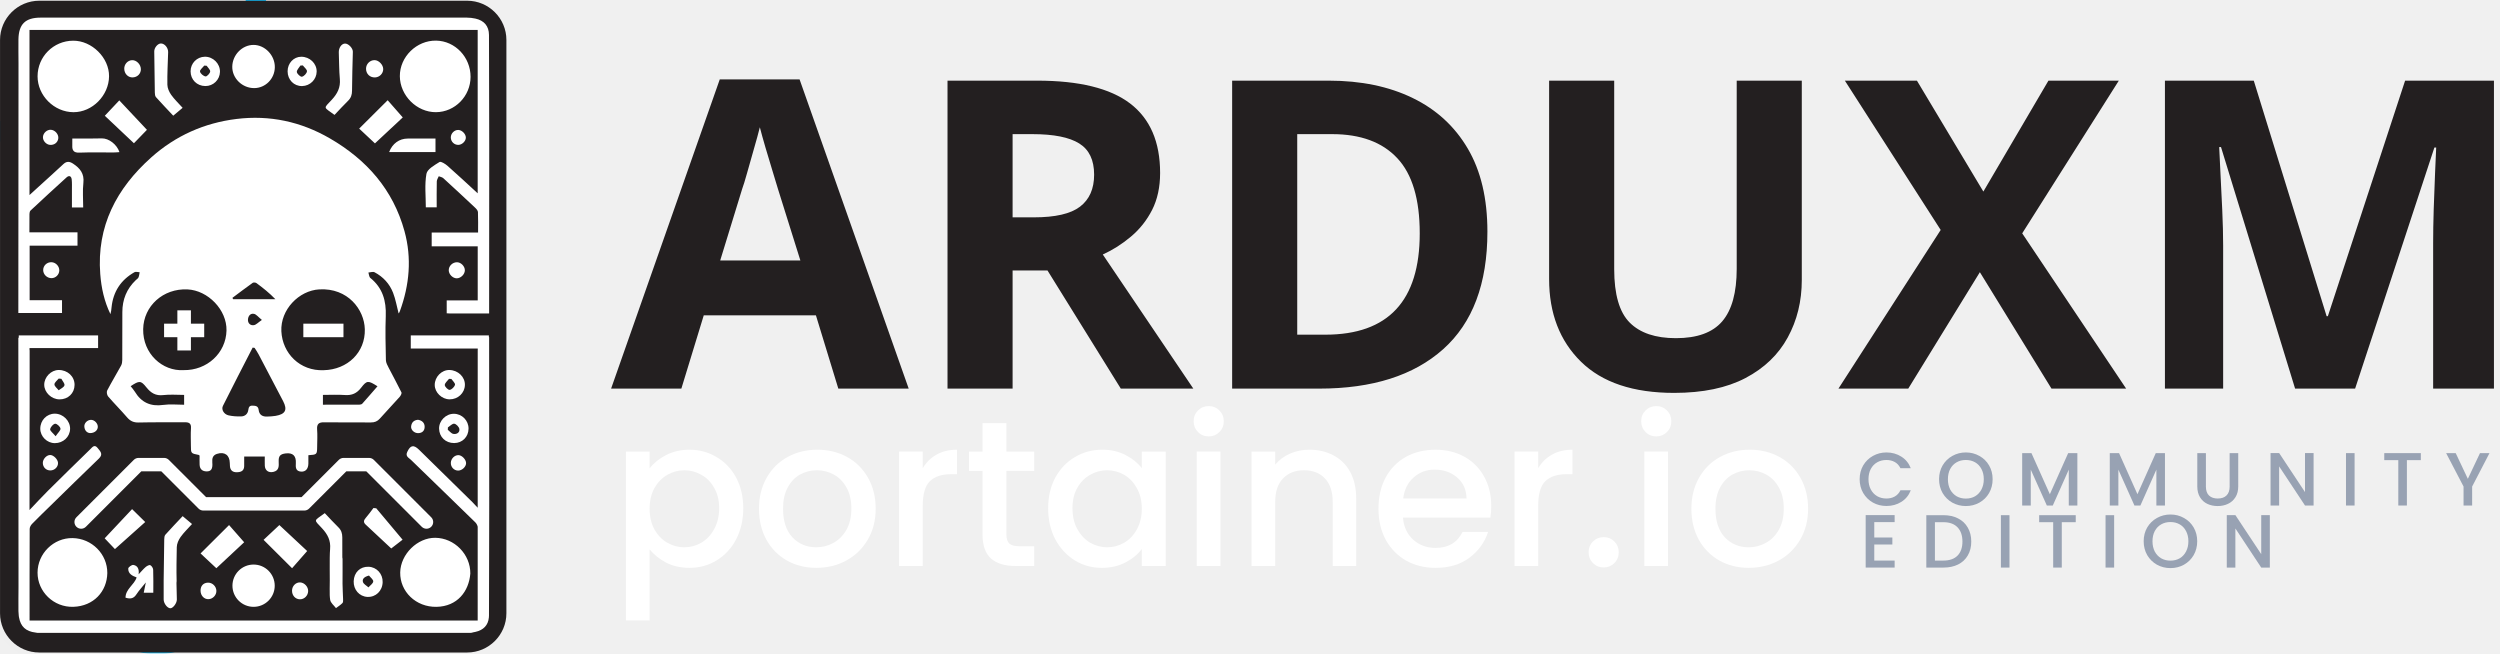
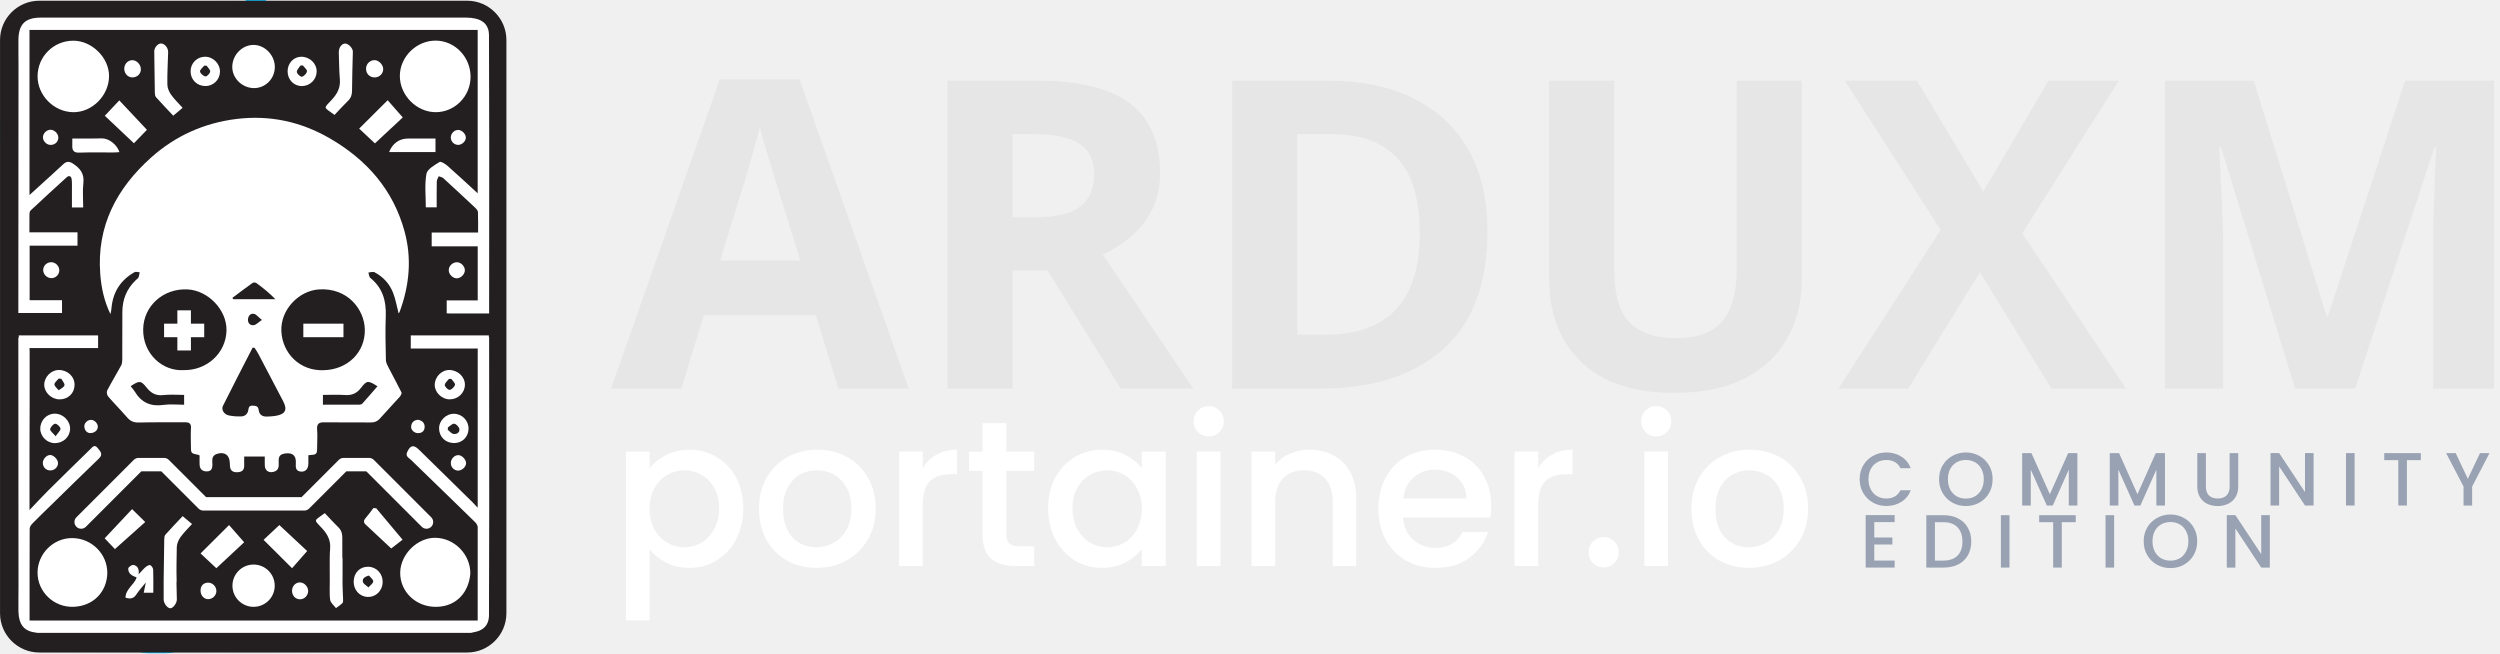
<svg xmlns="http://www.w3.org/2000/svg" width="176.026" height="46" viewBox="0 0 176.026 46" fill="none" version="1.1" id="svg538">
  <g clip-path="url(#clip0_10456_446427)" id="g506">
    <g filter="url(#filter0_dd_10456_446427)" id="g448">
      <path fill-rule="evenodd" clip-rule="evenodd" d="m 10.893,9.951 h -0.698 v 3.658 h 0.698 z" fill="#13bef9" id="path418" />
      <path fill-rule="evenodd" clip-rule="evenodd" d="m 13.895,9.951 h -0.698 v 3.658 h 0.698 z" fill="#13bef9" id="path420" />
      <path fill-rule="evenodd" clip-rule="evenodd" d="M 17.998,2.97 17.282,1.715 5.344,8.696 6.059,9.95 Z" fill="#13bef9" id="path422" />
      <path fill-rule="evenodd" clip-rule="evenodd" d="M 17.928,2.97 18.643,1.715 30.582,8.696 29.866,9.95 Z" fill="#13bef9" id="path424" />
      <path fill-rule="evenodd" clip-rule="evenodd" d="M 32.694,9.969 V 8.52 H -0.016 v 1.449 z" fill="#13bef9" id="path426" />
      <path fill-rule="evenodd" clip-rule="evenodd" d="M 19.742,30.433 V 8.961 h 1.431 V 31.476 c -0.384,-0.442 -0.873,-0.76 -1.431,-1.043 z" fill="#13bef9" id="path428" />
      <path fill-rule="evenodd" clip-rule="evenodd" d="M 17.299,30.063 V -0.229 h 1.431 V 30.239 c -0.402,-0.194 -1.379,-0.177 -1.431,-0.177 z" fill="#13bef9" id="path430" />
      <path fill-rule="evenodd" clip-rule="evenodd" d="M 3.737,33.085 C 1.992,31.777 0.84,29.692 0.84,27.324 c 0,-1.255 0.332,-2.492 0.943,-3.57 H 14 c 0.628,1.078 0.943,2.315 0.943,3.57 0,1.096 -0.14,2.121 -0.576,3.04 -0.925,-0.901 -2.287,-1.29 -3.665,-1.29 -2.444,0 -4.538,1.538 -5.079,3.835 -0.192,-0.018 -0.314,-0.035 -0.506,-0.035 -0.471,0.018 -0.925,0.088 -1.379,0.212 z" fill="#13bef9" id="path432" />
      <path fill-rule="evenodd" clip-rule="evenodd" d="M 9.741,15.234 H 6.041 v 3.764 h 3.7 z" fill="#13bef9" id="path434" />
      <path fill-rule="evenodd" clip-rule="evenodd" d="M 5.569,15.234 H 1.869 v 3.764 H 5.569 Z" fill="#13bef9" id="path436" />
      <path fill-rule="evenodd" clip-rule="evenodd" d="M 5.569,19.424 H 1.869 v 3.764 H 5.569 Z" fill="#13bef9" id="path438" />
      <path fill-rule="evenodd" clip-rule="evenodd" d="M 9.741,19.424 H 6.041 v 3.764 h 3.7 z" fill="#13bef9" id="path440" />
      <path fill-rule="evenodd" clip-rule="evenodd" d="m 13.896,19.424 h -3.7 v 3.764 h 3.7 z" fill="#13bef9" id="path442" />
      <path fill-rule="evenodd" clip-rule="evenodd" d="m 13.896,13.221 h -3.7 v 3.764 h 3.7 z" fill="#13bef9" id="path444" />
      <path fill-rule="evenodd" clip-rule="evenodd" d="m 6.233,33.651 c 0.506,-2.174 2.444,-3.8 4.747,-3.8 1.484,0 2.81,0.671 3.718,1.732 0.785,-0.548 1.728,-0.866 2.758,-0.866 2.688,0 4.87,2.209 4.87,4.931 0,0.566 -0.087,1.096 -0.262,1.608 0.593,0.813 0.96,1.838 0.96,2.934 0,2.722 -2.182,4.931 -4.87,4.931 -1.187,0 -2.269,-0.424 -3.107,-1.131 -0.89,1.255 -2.339,2.085 -3.98,2.085 -1.885,0 -3.526,-1.096 -4.346,-2.686 -0.332,0.071 -0.663,0.106 -1.012,0.106 -2.688,0 -4.887,-2.209 -4.887,-4.931 0,-2.722 2.182,-4.931 4.887,-4.931 0.175,-0.018 0.349,-0.018 0.524,0.018 z" fill="#13bef9" id="path446" />
    </g>
    <g id="g649" transform="matrix(1.134044,0,0,1.134044,-3.639557,-3.832757)">
      <path d="m 43.542,32.461 c 0.249,-0.327 0.589,-0.602 1.019,-0.825 0.43,-0.223 0.915,-0.335 1.457,-0.335 0.619,0 1.182,0.155 1.689,0.464 0.516,0.301 0.92,0.726 1.212,1.276 0.292,0.55 0.438,1.182 0.438,1.895 0,0.713 -0.146,1.354 -0.438,1.921 -0.292,0.559 -0.696,0.997 -1.212,1.315 -0.507,0.309 -1.07,0.464 -1.689,0.464 -0.541,0 -1.023,-0.107 -1.444,-0.322 -0.421,-0.223 -0.765,-0.498 -1.031,-0.825 V 41.898 H 42.072 V 31.417 h 1.47 z m 4.319,2.475 c 0,-0.49 -0.103,-0.911 -0.309,-1.263 -0.198,-0.361 -0.464,-0.632 -0.799,-0.812 -0.327,-0.189 -0.679,-0.284 -1.057,-0.284 -0.37,0 -0.722,0.095 -1.057,0.284 -0.327,0.189 -0.593,0.464 -0.799,0.825 -0.198,0.361 -0.297,0.786 -0.297,1.276 0,0.49 0.099,0.92 0.297,1.289 0.206,0.361 0.473,0.636 0.799,0.825 0.335,0.189 0.688,0.284 1.057,0.284 0.378,0 0.731,-0.095 1.057,-0.284 0.335,-0.198 0.602,-0.481 0.799,-0.851 0.206,-0.37 0.309,-0.799 0.309,-1.289 z" fill="#ffffff" id="path450" style="stroke-width:0.496" />
      <path d="m 53.891,38.636 c -0.67,0 -1.276,-0.15 -1.818,-0.451 -0.541,-0.309 -0.967,-0.739 -1.276,-1.289 -0.309,-0.559 -0.464,-1.203 -0.464,-1.934 0,-0.722 0.159,-1.362 0.477,-1.921 0.318,-0.559 0.752,-0.988 1.302,-1.289 0.55,-0.301 1.165,-0.451 1.844,-0.451 0.679,0 1.294,0.15 1.844,0.451 0.55,0.301 0.984,0.731 1.302,1.289 0.318,0.559 0.477,1.199 0.477,1.921 0,0.722 -0.163,1.362 -0.49,1.921 -0.327,0.559 -0.774,0.993 -1.341,1.302 -0.559,0.301 -1.178,0.451 -1.857,0.451 z m 0,-1.276 c 0.378,0 0.731,-0.09 1.057,-0.271 0.335,-0.18 0.606,-0.451 0.812,-0.812 0.206,-0.361 0.309,-0.799 0.309,-1.315 0,-0.516 -0.099,-0.95 -0.297,-1.302 -0.198,-0.361 -0.46,-0.632 -0.786,-0.812 -0.327,-0.18 -0.679,-0.271 -1.057,-0.271 -0.378,0 -0.731,0.09 -1.057,0.271 -0.318,0.18 -0.572,0.451 -0.761,0.812 -0.189,0.352 -0.284,0.786 -0.284,1.302 0,0.765 0.193,1.358 0.58,1.779 0.395,0.413 0.89,0.619 1.483,0.619 z" fill="#ffffff" id="path452" style="stroke-width:0.496" />
      <path d="m 60.501,32.448 c 0.215,-0.361 0.498,-0.64 0.851,-0.838 0.361,-0.206 0.786,-0.309 1.276,-0.309 v 1.521 h -0.374 c -0.576,0 -1.014,0.146 -1.315,0.438 -0.292,0.292 -0.438,0.799 -0.438,1.521 v 3.739 h -1.47 v -7.104 h 1.47 z" fill="#ffffff" id="path454" style="stroke-width:0.496" />
      <path d="m 65.694,32.616 v 3.932 c 0,0.266 0.06,0.46 0.18,0.58 0.129,0.112 0.344,0.168 0.645,0.168 h 0.902 v 1.225 h -1.16 c -0.662,0 -1.169,-0.155 -1.521,-0.464 -0.352,-0.309 -0.529,-0.812 -0.529,-1.508 v -3.932 h -0.838 v -1.199 h 0.838 v -1.766 h 1.483 v 1.766 h 1.728 v 1.199 z" fill="#ffffff" id="path456" style="stroke-width:0.496" />
      <path d="m 68.287,34.936 c 0,-0.713 0.146,-1.345 0.439,-1.895 0.3,-0.55 0.705,-0.976 1.212,-1.276 0.516,-0.309 1.083,-0.464 1.702,-0.464 0.558,0 1.044,0.112 1.457,0.335 0.421,0.215 0.756,0.486 1.006,0.812 v -1.031 h 1.483 v 7.104 h -1.483 v -1.057 c -0.249,0.335 -0.589,0.615 -1.019,0.838 -0.43,0.223 -0.92,0.335 -1.47,0.335 -0.61,0 -1.169,-0.155 -1.676,-0.464 -0.507,-0.318 -0.911,-0.756 -1.212,-1.315 -0.293,-0.567 -0.439,-1.208 -0.439,-1.921 z m 5.815,0.026 c 0,-0.49 -0.103,-0.915 -0.309,-1.276 -0.198,-0.361 -0.46,-0.636 -0.786,-0.825 -0.327,-0.189 -0.679,-0.284 -1.057,-0.284 -0.378,0 -0.731,0.095 -1.057,0.284 -0.327,0.18 -0.593,0.451 -0.799,0.812 -0.198,0.352 -0.297,0.774 -0.297,1.263 0,0.49 0.099,0.92 0.297,1.289 0.206,0.37 0.473,0.653 0.799,0.851 0.335,0.189 0.687,0.284 1.057,0.284 0.378,0 0.73,-0.095 1.057,-0.284 0.326,-0.189 0.589,-0.464 0.786,-0.825 0.206,-0.37 0.309,-0.799 0.309,-1.289 z" fill="#ffffff" id="path458" style="stroke-width:0.496" />
      <path d="m 78.262,30.475 c -0.267,0 -0.49,-0.09 -0.67,-0.271 -0.18,-0.18 -0.271,-0.404 -0.271,-0.67 0,-0.266 0.09,-0.49 0.271,-0.67 0.18,-0.18 0.404,-0.271 0.67,-0.271 0.258,0 0.477,0.09 0.658,0.271 0.18,0.18 0.271,0.404 0.271,0.67 0,0.266 -0.09,0.49 -0.271,0.67 -0.18,0.18 -0.4,0.271 -0.658,0.271 z m 0.722,0.941 v 7.104 h -1.47 v -7.104 z" fill="#ffffff" id="path460" style="stroke-width:0.496" />
      <path d="m 84.498,31.301 c 0.559,0 1.057,0.116 1.496,0.348 0.447,0.232 0.795,0.576 1.044,1.031 0.249,0.456 0.374,1.006 0.374,1.65 v 4.19 H 85.955 V 34.55 c 0,-0.636 -0.159,-1.122 -0.477,-1.457 -0.318,-0.344 -0.752,-0.516 -1.302,-0.516 -0.55,0 -0.988,0.172 -1.315,0.516 -0.318,0.335 -0.477,0.821 -0.477,1.457 v 3.971 h -1.47 v -7.104 h 1.47 v 0.812 c 0.24,-0.292 0.546,-0.52 0.915,-0.683 0.378,-0.163 0.778,-0.245 1.199,-0.245 z" fill="#ffffff" id="path462" style="stroke-width:0.496" />
      <path d="m 95.797,34.794 c 0,0.266 -0.017,0.507 -0.052,0.722 h -5.428 c 0.043,0.567 0.253,1.023 0.632,1.367 0.378,0.344 0.842,0.516 1.392,0.516 0.791,0 1.349,-0.331 1.676,-0.993 h 1.586 c -0.215,0.653 -0.606,1.19 -1.173,1.612 -0.559,0.413 -1.255,0.619 -2.089,0.619 -0.679,0 -1.289,-0.15 -1.831,-0.451 -0.533,-0.309 -0.954,-0.739 -1.263,-1.289 -0.301,-0.559 -0.451,-1.203 -0.451,-1.934 0,-0.731 0.146,-1.371 0.438,-1.921 0.301,-0.559 0.718,-0.988 1.251,-1.289 0.541,-0.301 1.16,-0.451 1.857,-0.451 0.67,0 1.268,0.146 1.792,0.438 0.524,0.292 0.933,0.705 1.225,1.238 0.292,0.524 0.438,1.13 0.438,1.818 z m -1.534,-0.464 c -0.008,-0.541 -0.202,-0.976 -0.58,-1.302 -0.378,-0.327 -0.846,-0.49 -1.405,-0.49 -0.507,0 -0.941,0.163 -1.302,0.49 -0.361,0.318 -0.576,0.752 -0.645,1.302 z" fill="#ffffff" id="path464" style="stroke-width:0.496" />
      <path d="m 98.713,32.448 c 0.215,-0.361 0.498,-0.64 0.851,-0.838 0.361,-0.206 0.786,-0.309 1.276,-0.309 v 1.521 h -0.374 c -0.576,0 -1.015,0.146 -1.315,0.438 -0.293,0.292 -0.438,0.799 -0.438,1.521 v 3.739 H 97.244 v -7.104 h 1.47 z" fill="#ffffff" id="path466" style="stroke-width:0.496" />
      <path d="m 102.784,38.611 c -0.266,0 -0.49,-0.09 -0.67,-0.271 -0.18,-0.18 -0.271,-0.404 -0.271,-0.67 0,-0.266 0.09,-0.49 0.271,-0.67 0.18,-0.18 0.404,-0.271 0.67,-0.271 0.258,0 0.477,0.09 0.658,0.271 0.18,0.18 0.271,0.404 0.271,0.67 0,0.266 -0.09,0.49 -0.271,0.67 -0.18,0.18 -0.4,0.271 -0.658,0.271 z" fill="#ffffff" id="path468" style="stroke-width:0.496" />
      <path d="m 106.049,30.475 c -0.267,0 -0.49,-0.09 -0.67,-0.271 -0.18,-0.18 -0.271,-0.404 -0.271,-0.67 0,-0.266 0.09,-0.49 0.271,-0.67 0.18,-0.18 0.404,-0.271 0.67,-0.271 0.258,0 0.477,0.09 0.658,0.271 0.18,0.18 0.271,0.404 0.271,0.67 0,0.266 -0.09,0.49 -0.271,0.67 -0.18,0.18 -0.4,0.271 -0.658,0.271 z m 0.722,0.941 v 7.104 h -1.47 v -7.104 z" fill="#ffffff" id="path470" style="stroke-width:0.496" />
      <path d="m 111.782,38.636 c -0.67,0 -1.276,-0.15 -1.818,-0.451 -0.541,-0.309 -0.967,-0.739 -1.276,-1.289 -0.309,-0.559 -0.464,-1.203 -0.464,-1.934 0,-0.722 0.159,-1.362 0.477,-1.921 0.318,-0.559 0.752,-0.988 1.302,-1.289 0.55,-0.301 1.165,-0.451 1.844,-0.451 0.679,0 1.294,0.15 1.844,0.451 0.55,0.301 0.984,0.731 1.302,1.289 0.318,0.559 0.477,1.199 0.477,1.921 0,0.722 -0.163,1.362 -0.49,1.921 -0.326,0.559 -0.774,0.993 -1.341,1.302 -0.558,0.301 -1.177,0.451 -1.857,0.451 z m 0,-1.276 c 0.378,0 0.731,-0.09 1.057,-0.271 0.335,-0.18 0.606,-0.451 0.812,-0.812 0.206,-0.361 0.309,-0.799 0.309,-1.315 0,-0.516 -0.099,-0.95 -0.297,-1.302 -0.197,-0.361 -0.46,-0.632 -0.786,-0.812 -0.326,-0.18 -0.679,-0.271 -1.057,-0.271 -0.378,0 -0.73,0.09 -1.057,0.271 -0.318,0.18 -0.571,0.451 -0.761,0.812 -0.189,0.352 -0.284,0.786 -0.284,1.302 0,0.765 0.193,1.358 0.58,1.779 0.396,0.413 0.89,0.619 1.483,0.619 z" fill="#ffffff" id="path472" style="stroke-width:0.496" />
    </g>
    <g id="g667" transform="matrix(0.50741,0,0,0.50741,101.431,18.65321)">
      <g id="g687" transform="matrix(1.113012,0,0,1.113012,4.423328,-9.50825)">
        <path d="m 48.275,35.259 c 0,-0.639 0.147,-1.213 0.442,-1.72 0.301,-0.508 0.705,-0.902 1.213,-1.184 0.514,-0.288 1.075,-0.432 1.683,-0.432 0.696,0 1.313,0.172 1.852,0.517 0.545,0.338 0.94,0.821 1.184,1.448 h -1.288 c -0.169,-0.345 -0.404,-0.602 -0.705,-0.771 -0.301,-0.169 -0.649,-0.254 -1.043,-0.254 -0.432,0 -0.818,0.097 -1.156,0.291 -0.338,0.194 -0.605,0.473 -0.799,0.837 -0.188,0.363 -0.282,0.786 -0.282,1.269 0,0.482 0.094,0.905 0.282,1.269 0.194,0.363 0.461,0.645 0.799,0.846 0.338,0.194 0.724,0.291 1.156,0.291 0.395,0 0.743,-0.085 1.043,-0.254 0.301,-0.169 0.536,-0.426 0.705,-0.771 h 1.288 c -0.244,0.627 -0.639,1.109 -1.184,1.448 -0.539,0.338 -1.156,0.508 -1.852,0.508 -0.614,0 -1.175,-0.141 -1.683,-0.423 -0.508,-0.288 -0.912,-0.686 -1.213,-1.194 -0.294,-0.508 -0.442,-1.081 -0.442,-1.72 z" fill="#98a2b3" id="path474" />
        <path d="m 61.515,38.605 c -0.608,0 -1.169,-0.141 -1.683,-0.423 -0.508,-0.288 -0.912,-0.686 -1.213,-1.194 -0.294,-0.514 -0.442,-1.09 -0.442,-1.73 0,-0.639 0.147,-1.213 0.442,-1.72 0.301,-0.508 0.705,-0.902 1.213,-1.184 0.514,-0.288 1.075,-0.432 1.683,-0.432 0.614,0 1.175,0.144 1.683,0.432 0.514,0.282 0.918,0.677 1.213,1.184 0.294,0.508 0.442,1.081 0.442,1.72 0,0.639 -0.147,1.216 -0.442,1.73 -0.294,0.508 -0.699,0.905 -1.213,1.194 -0.508,0.282 -1.069,0.423 -1.683,0.423 z m 0,-0.931 c 0.432,0 0.818,-0.097 1.156,-0.291 0.338,-0.201 0.602,-0.483 0.79,-0.846 0.194,-0.37 0.291,-0.796 0.291,-1.278 0,-0.483 -0.097,-0.906 -0.291,-1.269 -0.188,-0.363 -0.451,-0.642 -0.79,-0.837 -0.338,-0.194 -0.724,-0.291 -1.156,-0.291 -0.432,0 -0.818,0.097 -1.156,0.291 -0.338,0.194 -0.605,0.473 -0.799,0.837 -0.188,0.363 -0.282,0.786 -0.282,1.269 0,0.482 0.094,0.909 0.282,1.278 0.194,0.363 0.461,0.645 0.799,0.846 0.338,0.194 0.724,0.291 1.156,0.291 z" fill="#98a2b3" id="path476" />
        <path d="m 75.419,32.007 v 6.533 h -1.072 v -4.474 l -1.993,4.474 H 71.612 l -2.002,-4.474 v 4.474 h -1.072 v -6.533 h 1.156 l 2.294,5.123 2.284,-5.123 z" fill="#98a2b3" id="path478" />
        <path d="m 86.34,32.007 v 6.533 h -1.071 v -4.474 l -1.993,4.474 H 82.533 L 80.531,34.065 v 4.474 h -1.072 v -6.533 h 1.156 l 2.293,5.123 2.284,-5.123 z" fill="#98a2b3" id="path480" />
        <path d="m 91.443,32.007 v 4.164 c 0,0.495 0.129,0.868 0.385,1.119 0.263,0.251 0.627,0.376 1.09,0.376 0.47,0 0.834,-0.125 1.09,-0.376 0.263,-0.251 0.395,-0.624 0.395,-1.119 v -4.164 h 1.072 v 4.145 c 0,0.533 -0.116,0.984 -0.348,1.354 -0.232,0.37 -0.542,0.645 -0.931,0.827 -0.388,0.182 -0.818,0.273 -1.288,0.273 -0.47,0 -0.899,-0.091 -1.288,-0.273 -0.382,-0.182 -0.686,-0.458 -0.912,-0.827 -0.226,-0.37 -0.338,-0.821 -0.338,-1.354 v -4.145 z" fill="#98a2b3" id="path482" />
        <path d="m 104.87,38.539 h -1.071 l -3.225,-4.879 v 4.879 h -1.071 v -6.542 h 1.071 l 3.225,4.869 v -4.869 h 1.071 z" fill="#98a2b3" id="path484" />
        <path d="m 109.981,32.007 v 6.533 h -1.072 v -6.533 z" fill="#98a2b3" id="path486" />
        <path d="m 118.24,32.007 v 0.874 h -1.739 v 5.659 h -1.071 v -5.659 h -1.749 v -0.874 z" fill="#98a2b3" id="path488" />
        <path d="m 126.799,32.007 -2.162,4.164 v 2.369 h -1.072 v -2.369 l -2.171,-4.164 h 1.194 l 1.513,3.205 1.513,-3.205 z" fill="#98a2b3" id="path490" />
      </g>
      <g id="g676" transform="matrix(1.113012,0,0,1.113012,-91.66205,-0.8967843)">
        <path d="m 136.427,32.871 v 1.918 h 2.256 v 0.874 h -2.256 v 2.002 h 2.538 v 0.874 h -3.61 v -6.542 h 3.61 v 0.874 z" fill="#98a2b3" id="path492" />
        <path d="m 145.05,32.007 c 0.696,0 1.304,0.135 1.824,0.404 0.526,0.263 0.93,0.645 1.212,1.147 0.289,0.495 0.433,1.075 0.433,1.739 0,0.664 -0.144,1.241 -0.433,1.73 -0.282,0.489 -0.686,0.865 -1.212,1.128 -0.52,0.257 -1.128,0.385 -1.824,0.385 h -2.134 v -6.533 z m 0,5.659 c 0.765,0 1.351,-0.207 1.758,-0.62 0.407,-0.414 0.611,-0.996 0.611,-1.748 0,-0.758 -0.204,-1.351 -0.611,-1.777 -0.407,-0.426 -0.993,-0.639 -1.758,-0.639 h -1.062 v 4.785 z" fill="#98a2b3" id="path494" />
        <path d="m 153.284,32.007 v 6.533 h -1.071 v -6.533 z" fill="#98a2b3" id="path496" />
        <path d="m 161.544,32.007 v 0.874 h -1.739 v 5.659 h -1.072 v -5.659 h -1.748 v -0.874 z" fill="#98a2b3" id="path498" />
        <path d="m 166.333,32.007 v 6.533 h -1.072 v -6.533 z" fill="#98a2b3" id="path500" />
        <path d="m 173.352,38.605 c -0.608,0 -1.169,-0.141 -1.683,-0.423 -0.508,-0.288 -0.912,-0.686 -1.213,-1.194 -0.294,-0.514 -0.441,-1.09 -0.441,-1.73 0,-0.639 0.147,-1.213 0.441,-1.72 0.301,-0.508 0.705,-0.902 1.213,-1.184 0.514,-0.288 1.075,-0.432 1.683,-0.432 0.614,0 1.175,0.144 1.682,0.432 0.514,0.282 0.918,0.677 1.213,1.184 0.294,0.508 0.442,1.081 0.442,1.72 0,0.639 -0.148,1.216 -0.442,1.73 -0.295,0.508 -0.699,0.905 -1.213,1.194 -0.507,0.282 -1.068,0.423 -1.682,0.423 z m 0,-0.931 c 0.432,0 0.817,-0.097 1.156,-0.291 0.338,-0.201 0.601,-0.483 0.789,-0.846 0.195,-0.37 0.292,-0.796 0.292,-1.278 0,-0.483 -0.097,-0.906 -0.292,-1.269 -0.188,-0.363 -0.451,-0.642 -0.789,-0.837 -0.339,-0.194 -0.724,-0.291 -1.156,-0.291 -0.433,0 -0.818,0.097 -1.157,0.291 -0.338,0.194 -0.604,0.473 -0.799,0.837 -0.188,0.363 -0.282,0.786 -0.282,1.269 0,0.482 0.094,0.909 0.282,1.278 0.195,0.363 0.461,0.645 0.799,0.846 0.339,0.194 0.724,0.291 1.157,0.291 z" fill="#98a2b3" id="path502" />
        <path d="m 185.742,38.539 h -1.071 l -3.224,-4.879 v 4.879 h -1.072 v -6.542 h 1.072 l 3.224,4.869 v -4.869 h 1.071 z" fill="#98a2b3" id="path504" />
      </g>
-       <text xml:space="preserve" style="font-variant:normal;font-weight:bold;font-stretch:normal;font-size:59.843px;font-family:Rajdhani;-inkscape-font-specification:Rajdhani-Bold;writing-mode:lr-tb;fill:#231f20;fill-opacity:1;fill-rule:nonzero;stroke:none;stroke-width:1.128" id="text30" x="-115.103" y="17.165">
-         <tspan x="-115.103 -83.267 -52.028 -20.431 11.585 42.405 84.355 115.892" y="17.165" id="tspan28" style="stroke-width:1.128">ARDUXMON</tspan>
+       <text xml:space="preserve" style="font-variant:normal;font-weight:bold;font-stretch:normal;font-size:59.843px;font-family:Rajdhani;-inkscape-font-specification:Rajdhani-Bold;writing-mode:lr-tb;fill:#e6e6e6;fill-opacity:1;fill-rule:nonzero;stroke:none;stroke-width:1.128" id="text30" x="-115.103" y="17.165">
+         <tspan x="-115.103 -83.267 -52.028 -20.431 11.585 42.405 84.355 115.892" y="17.165" id="tspan28" style="fill:#e6e6e6;stroke-width:1.128">ARDUXMON</tspan>
      </text>
    </g>
  </g>
  <defs id="defs536">
    <filter id="filter0_dd_10456_446427" x="-3.016" y="-2.229" width="38.709" height="52.304" filterUnits="userSpaceOnUse" color-interpolation-filters="sRGB">
      <feFlood flood-opacity="0" result="BackgroundImageFix" id="feFlood508" />
      <feColorMatrix in="SourceAlpha" type="matrix" values="0 0 0 0 0 0 0 0 0 0 0 0 0 0 0 0 0 0 127 0" result="hardAlpha" id="feColorMatrix510" />
      <feOffset dy="1" id="feOffset512" />
      <feGaussianBlur stdDeviation="1" id="feGaussianBlur514" />
      <feColorMatrix type="matrix" values="0 0 0 0 0.063 0 0 0 0 0.094 0 0 0 0 0.157 0 0 0 0.06 0" id="feColorMatrix516" />
      <feBlend mode="normal" in2="BackgroundImageFix" result="effect1_dropShadow_10456_446427" id="feBlend518" />
      <feColorMatrix in="SourceAlpha" type="matrix" values="0 0 0 0 0 0 0 0 0 0 0 0 0 0 0 0 0 0 127 0" result="hardAlpha" id="feColorMatrix520" />
      <feOffset dy="1" id="feOffset522" />
      <feGaussianBlur stdDeviation="1.5" id="feGaussianBlur524" />
      <feColorMatrix type="matrix" values="0 0 0 0 0.063 0 0 0 0 0.094 0 0 0 0 0.157 0 0 0 0.1 0" id="feColorMatrix526" />
      <feBlend mode="normal" in2="effect1_dropShadow_10456_446427" result="effect2_dropShadow_10456_446427" id="feBlend528" />
      <feBlend mode="normal" in="SourceGraphic" in2="effect2_dropShadow_10456_446427" result="shape" id="feBlend530" />
    </filter>
    <clipPath id="clip0_10456_446427">
      <rect width="190" height="46" fill="#ffffff" id="rect533" x="0" y="0" />
    </clipPath>
    <clipPath clipPathUnits="userSpaceOnUse" id="clipPath58">
      <path d="M 0,841.89 H 595.276 V 0 H 0 Z" id="path56" />
    </clipPath>
  </defs>
  <g id="g52" transform="matrix(0.13337,0,0,-0.13337,-21.86684,83.7078)">
    <g id="g54" clip-path="url(#clipPath58)">
      <g id="g60" transform="translate(410.6013,283.1583)">
        <path d="m 0,0 h -225.928 c -11.384,0 -20.699,9.314 -20.699,20.699 v 302.693 c 0,11.385 9.315,20.699 20.699,20.699 H 0 c 11.385,0 20.699,-9.314 20.699,-20.699 V 20.699 C 20.699,9.314 11.385,0 0,0" style="fill:#231f20;fill-opacity:1;fill-rule:nonzero;stroke:none" id="path62" />
      </g>
      <g id="g64" transform="translate(361.9041,551.9381)">
        <path d="M 0,0 C 5.037,4.702 10.1,9.427 14.683,13.706 11.687,17.12 9.197,19.957 6.716,22.785 1.69,17.783 -3.168,12.947 -8.334,7.805 -5.451,5.105 -2.627,2.46 0,0 m 4.364,39.251 c -0.031,2.295 -2.358,4.691 -4.563,4.699 -2.485,0.009 -4.524,-2.057 -4.506,-4.568 0.018,-2.702 2.05,-4.658 4.741,-4.565 2.398,0.083 4.36,2.095 4.328,4.434 M -21.342,15.03 c 2.421,2.543 4.714,5.088 7.162,7.474 1.552,1.514 2.074,3.175 2.081,5.33 0.026,6.85 0.277,13.699 0.433,20.549 0.044,1.926 -2.431,4.438 -4.23,4.317 -1.83,-0.122 -3.287,-2.339 -3.19,-4.725 0.189,-4.663 0.132,-9.345 0.55,-13.985 0.403,-4.463 -1.249,-7.707 -4.237,-10.939 -4.509,-4.876 -4.549,-3.618 1.431,-8.021 M 32.314,54.253 C 21.994,54.438 13.077,45.703 13.143,35.473 13.209,25.25 22.092,16.404 32.222,16.475 42.253,16.546 50.466,24.934 50.48,35.124 50.495,45.516 42.368,54.073 32.314,54.253 M -156.009,-4.883 c 6.012,0.237 12.04,0.069 18.061,0.089 0.993,0.003 1.985,0.112 3.074,0.178 -1.409,4.132 -5.658,7.318 -9.296,7.255 -1.911,-0.034 -3.823,-0.065 -5.734,-0.072 -3.223,-0.011 -6.446,-0.003 -9.87,-0.003 0,-1.543 0.042,-2.585 -0.008,-3.624 -0.128,-2.662 0.743,-3.942 3.773,-3.823 M 40.048,3.098 c 0.032,-2.202 1.806,-3.927 3.995,-3.886 1.933,0.036 3.909,1.93 3.942,3.778 0.036,1.948 -2.03,4.064 -4.007,4.105 -2.087,0.044 -3.961,-1.863 -3.93,-3.997 M -89.453,35.345 c 0.702,-0.126 2.315,1.554 2.46,2.573 0.13,0.918 -1.184,2.041 -1.861,3.073 -0.421,0.026 -0.843,0.051 -1.266,0.076 -0.811,-1.056 -2.384,-2.24 -2.234,-3.134 0.179,-1.058 1.752,-2.383 2.901,-2.588 m -0.125,-5.075 c -4.442,0.057 -7.748,3.372 -7.754,7.775 -0.006,4.234 3.311,7.631 7.52,7.704 4.351,0.076 8.091,-3.654 7.994,-7.971 -0.095,-4.224 -3.545,-7.562 -7.76,-7.508 m 36.721,9.922 c 0.083,6.251 -5.186,11.788 -11.223,11.794 -5.999,0.006 -11.152,-5.251 -11.246,-11.473 -0.094,-6.121 5.257,-11.356 11.58,-11.329 5.951,0.025 10.808,4.935 10.889,11.008 m 14.302,-4.998 c 1.093,0.218 2.527,1.729 2.662,2.83 0.116,0.943 -1.388,2.085 -2.176,3.139 -0.428,-0.026 -0.856,-0.051 -1.284,-0.077 -0.688,-1.143 -2.008,-2.361 -1.883,-3.408 0.117,-0.989 1.921,-2.636 2.681,-2.484 m 0.117,-4.935 c -4.317,-0.096 -7.669,3.313 -7.676,7.804 -0.006,4.247 3.182,7.656 7.179,7.676 4.51,0.022 8.21,-3.521 8.165,-7.818 -0.043,-4.17 -3.444,-7.568 -7.668,-7.662 m -127.111,-154.547 c -0.47,0.044 -0.94,0.088 -1.41,0.131 -0.81,-1.027 -2.254,-2.057 -2.25,-3.081 0.005,-1.038 1.441,-2.07 2.251,-3.104 1.069,0.852 2.729,1.537 3.03,2.606 0.261,0.923 -1.021,2.282 -1.621,3.448 m -0.993,-10.857 c -4.25,0.031 -8.044,3.666 -8.055,7.715 -0.01,4.071 3.611,7.776 7.616,7.796 4.749,0.024 8.437,-3.443 8.397,-7.893 -0.039,-4.401 -3.434,-7.651 -7.958,-7.618 M 31.962,2.544 c -5.024,0 -9.86,0 -14.697,0 C 12.87,2.545 9.188,-0.107 7.493,-4.571 h 24.469 z m 12.612,-153.345 c -0.154,1.101 -1.629,2.639 -2.697,2.811 -0.989,0.16 -2.231,-1.235 -3.36,-1.946 -0.02,-0.422 -0.04,-0.844 -0.06,-1.266 0.964,-0.756 1.843,-1.967 2.91,-2.166 1.712,-0.318 3.479,0.628 3.207,2.567 m 4.838,0.165 c -0.052,-4.326 -3.294,-7.563 -7.587,-7.573 -4.52,-0.01 -7.857,3.168 -7.965,7.586 -0.101,4.18 3.58,7.893 7.806,7.873 4.307,-0.02 7.798,-3.574 7.746,-7.886 m -9.072,26.277 c -0.412,0.016 -0.824,0.031 -1.237,0.047 -0.81,-1.087 -2.251,-2.184 -2.238,-3.26 0.013,-0.93 1.795,-2.665 2.589,-2.555 1.094,0.151 2.517,1.569 2.804,2.698 0.206,0.808 -1.22,2.032 -1.918,3.07 m 7.15,-3.187 c -0.107,-4.27 -3.673,-7.611 -8.094,-7.582 -4.099,0.026 -7.813,3.615 -7.837,7.575 -0.028,4.265 3.657,8.017 7.776,7.918 4.569,-0.109 8.261,-3.69 8.155,-7.911 m -3.365,-37.037 c -2.057,0.068 -3.977,-1.827 -4.062,-4.008 -0.09,-2.248 1.632,-4.117 3.824,-4.149 2.048,-0.03 4.213,1.973 4.23,3.914 0.017,1.87 -2.16,4.184 -3.992,4.243 m -21.354,11.609 c 2.204,0.015 3.466,1.297 3.468,3.342 0.003,2.178 -1.464,3.384 -3.511,3.722 -2.264,-0.195 -3.408,-1.494 -3.63,-3.502 -0.205,-1.853 1.676,-3.576 3.673,-3.562 M -123.576,39.178 c -0.029,2.529 -2.336,4.871 -4.683,4.754 -2.318,-0.115 -4.158,-2.18 -4.093,-4.593 0.072,-2.614 2.043,-4.603 4.473,-4.511 2.481,0.094 4.33,1.964 4.303,4.35 m -29.843,-188.802 c 0.195,-2.039 1.425,-3.19 2.978,-3.326 2.458,-0.005 4.087,1.487 4.132,3.285 0.046,1.845 -1.754,3.711 -3.576,3.707 -1.949,-0.005 -3.719,-1.732 -3.534,-3.666 m -21.729,82.695 c 0.038,-2.243 1.919,-4.12 4.228,-4.218 2.258,-0.097 4.239,1.786 4.279,4.065 0.04,2.217 -1.853,4.242 -4.063,4.347 -2.454,0.117 -4.485,-1.8 -4.444,-4.194 m 9.128,-83.617 c -0.167,1.041 -1.934,2.643 -2.824,2.534 -1.038,-0.128 -2.433,-1.752 -2.623,-2.9 -0.137,-0.83 1.442,-1.943 2.882,-3.691 1.266,1.877 2.722,3.097 2.565,4.057 m -2.981,-7.705 c -4.118,0.001 -7.681,3.531 -7.685,7.614 -0.003,4.438 3.39,7.947 7.688,7.946 4.335,-0.001 8.131,-3.773 8.055,-8.006 -0.077,-4.241 -3.612,-7.554 -8.058,-7.554 m -6.34,-10.443 c 0.018,-2.27 1.716,-3.969 3.97,-3.969 2.236,0 4.123,1.844 4.055,3.962 -0.061,1.855 -2.344,4.183 -4.111,4.192 -1.918,0.009 -3.928,-2.142 -3.914,-4.185 m 62.382,221.443 c -1.659,0.019 -3.577,-2.196 -3.556,-4.206 0.078,-7.241 0.168,-14.482 0.306,-21.723 0.016,-0.814 0.107,-1.849 0.597,-2.397 2.962,-3.319 6.049,-6.527 9.127,-9.807 1.93,1.623 3.298,2.772 4.951,4.16 -2.191,2.438 -4.366,4.488 -6.06,6.879 -1.07,1.513 -1.962,3.526 -1.994,5.331 -0.102,5.715 0.236,11.438 0.407,17.158 0.069,2.283 -1.813,4.582 -3.778,4.605 M -0.594,-167.085 c -0.666,0.664 -1.566,1.038 -2.506,1.038 h -13.472 c -0.94,0 -1.842,-0.374 -2.506,-1.038 l -19.67,-19.67 H -57.992 -69.91 -89.154 l -19.668,19.67 c -0.666,0.664 -1.567,1.038 -2.506,1.038 h -13.473 c -0.939,0 -1.842,-0.374 -2.506,-1.038 l -30.304,-30.304 c -1.383,-1.384 -1.383,-3.628 0,-5.012 0.693,-0.691 1.599,-1.037 2.506,-1.037 0.908,0 1.814,0.346 2.505,1.037 l 29.266,29.267 h 10.537 l 19.67,-19.67 c 0.664,-0.664 1.566,-1.037 2.506,-1.037 h 20.711 11.918 20.713 c 0.939,0 1.84,0.373 2.506,1.037 l 19.668,19.67 h 10.537 l 29.265,-29.267 c 0.694,-0.691 1.6,-1.037 2.506,-1.037 0.906,0 1.815,0.346 2.506,1.037 1.385,1.384 1.385,3.628 0,5.012 z m -23.043,-73.931 c 0.248,-1.567 1.993,-2.895 3.061,-4.331 1.166,0.882 2.442,1.655 3.442,2.695 0.413,0.43 0.323,1.433 0.305,2.171 -0.067,2.673 -0.276,5.345 -0.288,8.018 -0.02,4.206 0.086,8.954 0.014,13.159 -0.003,0.265 -0.052,0.515 -0.123,0.754 -0.005,3.898 -0.004,7.661 -0.015,10.543 -0.008,2.155 -0.53,3.817 -2.082,5.331 -2.448,2.385 -4.74,4.93 -7.161,7.473 -5.981,-4.403 -5.941,-3.145 -1.432,-8.021 2.988,-3.232 4.64,-6.476 4.237,-10.939 -0.418,-4.639 -0.031,-16.536 -0.219,-21.198 -0.012,-0.277 -0.004,-0.446 0.016,-0.544 -0.038,-1.722 -0.02,-3.436 0.245,-5.111 m -64.526,9.113 c -2.452,-0.068 -3.97,-1.751 -3.906,-4.331 0.063,-2.589 1.955,-4.524 4.285,-4.387 2.246,0.133 4.117,2.15 4.072,4.389 -0.047,2.386 -2.111,4.395 -4.451,4.329 m 11.147,30.404 c -5.025,-5.002 -9.882,-9.838 -15.048,-14.98 2.882,-2.699 5.707,-5.345 8.334,-7.805 5.037,4.702 10.098,9.428 14.682,13.706 -2.996,3.414 -5.485,6.251 -7.968,9.079 m 73.87,-26.654 c -2.458,-0.64 -3.685,-1.77 -3.182,-3.42 0.345,-1.13 1.888,-1.894 2.895,-2.823 0.907,1.037 2.429,2.017 2.531,3.127 0.089,0.962 -1.434,2.071 -2.244,3.116 m -0.231,4.641 c 4.283,-0.151 7.566,-3.741 7.441,-8.139 -0.13,-4.63 -3.627,-7.998 -8.072,-7.775 -4.231,0.212 -7.387,3.841 -7.218,8.301 0.176,4.634 3.408,7.768 7.849,7.613 m 50.842,156.544 c -0.007,2.132 -2.095,4.234 -4.188,4.217 -2.396,-0.02 -4.406,-2.051 -4.313,-4.357 0.088,-2.145 2.218,-4.189 4.302,-4.127 2.129,0.064 4.206,2.174 4.199,4.267 m -212.673,-22.571 v 6.737 h -17.094 v 28.815 h 25.269 v 7.037 h -25.39 c 0,3.375 -0.031,6.524 0.026,9.671 0.011,0.623 0.165,1.444 0.576,1.827 6.291,5.869 12.609,11.711 18.989,17.483 1.416,1.281 2.56,0.676 2.749,-1.139 0.188,-1.801 0.102,-3.631 0.109,-5.449 0.012,-3.103 0.003,-6.206 0.003,-9.271 h 5.945 c 0,4.448 -0.379,8.771 0.099,12.997 0.552,4.866 -1.766,7.698 -5.415,10.112 -1.828,1.211 -3.395,1.408 -5.123,-0.202 -4.406,-4.106 -8.889,-8.13 -13.341,-12.186 -1.478,-1.348 -2.957,-2.696 -4.573,-4.17 V 59.89 H 54.236 v -86.248 c -5.441,4.985 -10.597,9.818 -15.9,14.484 -1.186,1.044 -3.517,2.502 -4.239,2.048 -2.66,-1.671 -6.476,-3.777 -6.916,-6.244 -1.021,-5.713 -0.325,-11.732 -0.325,-17.704 H 32.6 c 0,4.732 -0.06,9.225 0.048,13.714 0.023,0.912 0.676,1.808 1.039,2.71 0.808,-0.33 1.792,-0.467 2.399,-1.02 5.652,-5.156 11.255,-10.368 16.826,-15.612 0.652,-0.614 1.43,-1.5 1.466,-2.292 0.159,-3.516 0.069,-7.043 0.069,-10.801 H 29.955 v -7.267 H 54.254 V -82.887 H 37.883 v -6.816 c 0.716,-0.041 1.269,-0.099 1.824,-0.099 6.686,-0.006 13.372,-0.004 20.573,-0.004 0,1.993 -10e-4,3.603 10e-4,5.213 0.018,27.654 0.056,55.308 0.05,82.962 -0.005,19.615 -0.036,39.231 -0.129,58.846 -0.022,4.71 -2.556,7.665 -7.175,8.675 -1.478,0.323 -3.019,0.506 -4.531,0.506 -62.869,0.021 -125.738,0.015 -188.607,0.011 -12.153,-10e-4 -24.306,0.023 -36.458,-0.014 -8.016,-0.025 -11.501,-3.454 -11.644,-11.471 -0.076,-4.303 0.039,-8.61 0.036,-12.916 -0.025,-41.816 -0.057,-83.631 -0.087,-125.448 -0.002,-2.065 -10e-4,-4.131 -10e-4,-6.097 z M 32.496,-244.672 c 10.975,0.202 17.103,8.118 17.858,17.591 0.072,10.118 -8.369,18.733 -18.473,18.857 -9.456,0.116 -18.379,-8.678 -18.546,-18.279 -0.176,-10.097 8.254,-18.37 19.161,-18.169 m -96.568,0.001 c 6.165,0 11.161,4.996 11.161,11.16 0,6.165 -4.996,11.161 -11.161,11.161 -6.164,0 -11.16,-4.996 -11.16,-11.161 0,-6.164 4.996,-11.16 11.16,-11.16 m 78.662,35.442 c -4.851,5.786 -9.375,11.184 -13.9,16.581 -0.498,0.049 -0.995,0.098 -1.493,0.147 -1.344,-1.75 -2.602,-3.577 -4.062,-5.224 -1.086,-1.226 -1.316,-2.315 -0.107,-3.453 4.66,-4.387 9.351,-8.74 13.571,-12.677 2.127,1.643 4.682,3.615 5.991,4.626 M -175.269,3.425 c -0.15,-2.006 1.684,-4.07 3.747,-4.216 2.293,-0.162 4.14,1.321 4.358,3.499 0.209,2.092 -1.71,4.312 -3.868,4.473 -2.061,0.153 -4.077,-1.634 -4.237,-3.756 m 32.654,11.153 c 5.078,-4.791 10.132,-9.559 15.373,-14.503 2.205,2.276 4.842,4.996 6.866,7.085 -4.853,5.169 -9.592,10.215 -14.594,15.542 -2.475,-2.631 -4.942,-5.252 -7.645,-8.124 m -17.011,-222.953 c -10.038,0.169 -18.478,-8.158 -18.498,-18.25 -0.021,-9.978 8.461,-18.389 18.93,-18.036 10.656,0.359 17.695,8.037 17.9,17.795 0.068,10.036 -8.143,18.319 -18.332,18.491 m 19.251,243.796 c 0.09,9.793 -9.08,18.871 -18.985,18.793 -10.404,-0.081 -18.737,-8.432 -18.753,-18.794 -0.017,-10.174 8.741,-18.922 18.97,-18.952 9.921,-0.029 18.674,8.81 18.768,18.953 m 104.593,-250.626 c -4.583,4.279 -9.646,9.004 -14.682,13.706 -2.628,-2.459 -5.452,-5.105 -8.334,-7.804 5.165,-5.142 10.024,-9.978 15.049,-14.981 2.481,2.828 4.971,5.665 7.967,9.079 m -85.494,15.311 c -2.567,2.521 -4.585,4.505 -6.939,6.816 -4.847,-5.163 -9.583,-10.205 -14.474,-15.414 1.708,-1.796 3.853,-4.052 5.414,-5.693 5.396,4.819 10.623,9.488 15.999,14.291 m 4.261,-37.337 c 0,4.166 0.086,8.155 -0.068,12.135 -0.033,0.858 -0.758,2.025 -1.497,2.409 -0.523,0.27 -1.757,-0.363 -2.406,-0.91 -1.221,-1.028 -2.248,-2.286 -3.782,-3.895 0.373,2.758 -0.505,4.575 -2.791,4.945 -0.818,0.131 -2.662,-1.201 -2.684,-1.907 -0.088,-2.758 2.121,-3.863 4.421,-4.689 -1.237,-3.945 -5.841,-6.086 -5.863,-10.696 2.488,-0.758 4.246,-0.524 5.674,1.645 1.46,2.217 3.285,4.192 5.053,6.4 -0.391,-1.908 -0.735,-3.586 -1.114,-5.437 z m 14.389,29.402 c 1.693,2.392 3.869,4.442 6.06,6.879 -1.653,1.389 -3.021,2.538 -4.952,4.161 -3.078,-3.28 -6.165,-6.488 -9.127,-9.807 -0.489,-0.547 -0.581,-1.582 -0.596,-2.398 -0.137,-7.164 -0.226,-14.328 -0.304,-21.494 h -0.001 v -0.146 c -10e-4,-0.028 -10e-4,-0.055 -10e-4,-0.082 0,-0.004 10e-4,-0.007 10e-4,-0.01 -10e-4,-3.357 -0.004,-6.713 0.001,-10.069 0.002,-2.048 1.915,-4.576 3.497,-4.636 1.416,-0.055 3.481,2.681 3.465,4.596 -0.022,2.82 -0.129,5.793 -0.201,8.766 0.058,0.319 0.095,0.652 0.085,1.011 -0.172,5.72 -0.024,12.184 0.078,17.899 0.033,1.805 0.925,3.818 1.995,5.33 m 62.958,-32.863 c 2.351,-0.06 4.339,1.893 4.404,4.326 0.062,2.278 -1.976,4.491 -4.224,4.59 -2.303,0.102 -4.28,-1.912 -4.289,-4.368 -0.011,-2.537 1.751,-4.486 4.109,-4.548 m 99.949,133.272 c 0.018,-27.654 0.056,-55.308 0.05,-82.962 -0.005,-19.616 -0.036,-39.231 -0.129,-58.846 -0.002,-0.362 -0.023,-0.711 -0.056,-1.054 -0.375,-4.095 -2.856,-6.688 -7.119,-7.621 -0.373,-0.081 -0.75,-0.153 -1.129,-0.217 -0.559,-0.19 -1.085,-0.306 -1.543,-0.306 h -228.479 c -0.317,0 -0.673,0.07 -1.043,0.173 -5.157,0.612 -7.915,3.163 -8.758,8.116 -0.068,0.25 -0.114,0.491 -0.114,0.712 v 0.049 c -0.096,0.763 -0.158,1.57 -0.174,2.441 -0.076,4.304 0.039,8.61 0.036,12.916 -0.025,41.816 -0.057,83.632 -0.087,125.448 -0.002,2.066 -10e-4,4.131 -10e-4,6.097 l 0.226,-0.255 v 1.376 h 41.881 v -6.714 h -36.208 v -1.072 l 0.064,-0.072 v -28.814 l -0.064,-22.069 v -33.467 c 3.468,3.632 6.538,6.993 9.763,10.198 7.396,7.348 14.855,14.63 22.319,21.908 1.097,1.071 2.212,2.767 3.907,0.612 1.359,-1.73 3.074,-3.207 0.648,-5.538 -8.625,-8.283 -17.144,-16.673 -25.698,-25.027 -3.218,-3.141 -6.464,-6.256 -9.599,-9.476 -0.656,-0.672 -1.251,-1.756 -1.256,-2.653 -0.074,-16.08 -0.055,-32.162 -0.054,-48.366 H 54.236 l 0.008,49.528 c -0.209,0.858 -0.681,1.743 -1.254,2.303 -11.281,11.033 -22.652,21.976 -33.959,32.984 -1.117,1.088 -3.076,1.834 -1.997,4.168 1.653,3.573 3.335,4.021 6.23,1.202 9.455,-9.213 18.849,-18.487 28.259,-27.744 0.792,-0.779 1.529,-1.618 2.722,-2.889 l 0.009,54.681 v 28.545 l 0.017,0.021 v 0.808 H 18.912 v 6.933 h 41.234 v -0.997 l 0.134,0.153 c 0,-1.992 -10e-4,-3.603 10e-4,-5.213" style="fill:#ffffff;fill-opacity:1;fill-rule:nonzero;stroke:none" id="path66" />
      </g>
      <g id="g68" transform="translate(264.7488,456.7765)">
        <path d="M 0,0 H 7.016 V -7.157 H 0 v -7.016 h -7.157 v 7.016 h -7.016 V 0 h 7.016 V 7.016 H 0 Z M 80.535,-7.157 H 59.347 V 0 h 21.188 z m 9.937,-35.092 c -0.321,-0.357 -1.023,-0.521 -1.549,-0.523 -6.297,-0.036 -12.594,-0.024 -19.232,-0.024 v 5.171 c 3.883,0 7.772,0.218 11.624,-0.063 3.674,-0.266 6.251,0.878 8.536,3.845 3.066,3.984 3.742,3.881 8.642,0.772 -2.696,-3.104 -5.323,-6.172 -8.021,-9.178 M 47.747,-4.021 c -0.545,11.351 9.222,21.498 20.024,22.108 15.083,0.851 23.76,-10.639 24.036,-21.034 0.322,-12.16 -9.053,-21.362 -21.759,-21.634 -12.454,-0.502 -21.739,8.838 -22.301,20.56 m -3.021,-44.667 c -1.496,-0.257 -3.031,-0.314 -4.551,-0.373 -2.42,-0.092 -4.119,0.954 -4.406,3.46 -0.243,2.121 -1.558,2.252 -3.212,2.31 -1.676,0.059 -2.063,-0.823 -2.255,-2.252 -0.297,-2.197 -1.791,-3.413 -3.912,-3.446 -2.175,-0.033 -4.41,0.087 -6.521,0.566 -2.421,0.55 -3.952,3.038 -2.968,5.014 5.13,10.303 10.44,20.515 15.687,30.76 0.345,-0.049 0.688,-0.098 1.032,-0.147 0.69,-1.107 1.451,-2.177 2.058,-3.328 4.357,-8.258 8.714,-16.518 13.008,-24.811 2.38,-4.598 1.206,-6.867 -3.96,-7.753 m -48.632,24.145 c -11.123,-0.66 -21.522,8.646 -21.299,21.618 0.211,12.259 10.575,21.603 23.399,20.999 C 9.004,17.566 19.047,7.274 18.785,-3.638 18.5,-15.534 8.481,-24.764 -3.906,-24.543 m 0.317,-18.276 c -3.654,0 -7.393,0.423 -10.998,-0.091 -6.711,-0.956 -11.596,1.298 -15.045,7.028 -0.576,0.958 -1.36,1.791 -2.184,2.857 4.557,3.022 5.401,3.048 8.276,-0.57 2.353,-2.96 4.918,-4.609 8.949,-4.123 3.561,0.429 7.214,0.09 11.002,0.09 z M 37.47,1.958 C 35.499,0.616 34.463,-0.59 33.257,-0.795 31.462,-1.1 30.061,0.139 30.108,2.017 c 0.048,1.825 1.14,3.54 3.167,3.155 1.25,-0.237 2.272,-1.676 4.195,-3.214 m -4.831,19.595 c 0.425,0.302 1.506,0.191 1.97,-0.152 3.433,-2.532 6.786,-5.172 9.985,-8.508 H 22.271 c -0.116,0.245 -0.232,0.491 -0.348,0.737 3.56,2.657 7.096,5.35 10.716,7.923 m 71.794,-44.91 c -0.661,1.29 -1.469,2.708 -1.498,4.082 -0.167,7.749 -0.365,15.512 -0.072,23.252 0.305,8.044 -1.649,14.908 -8.133,20.139 -0.674,0.544 -0.705,1.887 -1.034,2.86 1.094,0.074 2.416,0.586 3.242,0.151 4.545,-2.395 7.941,-6.075 9.785,-10.829 1.348,-3.479 1.971,-7.24 2.907,-10.833 -0.098,-0.044 0.131,-0.015 0.208,0.109 0.2,0.32 0.358,0.672 0.488,1.027 5.052,13.828 6.348,27.938 2.426,42.217 -6.031,21.952 -19.97,37.71 -39.365,48.965 -15.283,8.867 -31.803,12.426 -49.313,10.273 -17.023,-2.093 -32.207,-8.851 -45.02,-20.302 -18.308,-16.358 -28.86,-36.272 -26.921,-61.566 0.561,-7.336 2.108,-14.427 5.373,-21.165 0.366,1.176 0.471,2.355 0.589,3.532 0.828,8.291 4.885,14.514 12.112,18.607 0.684,0.388 1.807,0.001 2.726,-0.027 -0.191,-0.914 -0.253,-1.883 -0.616,-2.722 -0.246,-0.569 -0.909,-0.96 -1.393,-1.421 -4.832,-4.599 -7.126,-10.263 -7.125,-16.901 10e-4,-8.422 0.008,-16.844 -0.045,-25.265 -0.007,-0.995 -0.153,-2.11 -0.618,-2.96 -2.409,-4.412 -5.03,-8.712 -7.352,-13.168 -0.403,-0.772 -0.098,-2.422 0.507,-3.126 3.239,-3.767 6.774,-7.282 10.009,-11.053 1.693,-1.977 3.49,-2.779 6.135,-2.714 8.13,0.195 16.267,0.082 24.402,0.13 2.174,0.012 3.369,-0.603 3.194,-3.138 -0.21,-3.048 -0.046,-6.122 -0.043,-9.185 0.005,-4.13 0.007,-4.127 4.137,-4.925 0.155,-0.03 0.278,-0.22 0.446,-0.36 0,-1.599 -0.066,-3.221 0.016,-4.835 0.116,-2.289 1.414,-3.473 3.69,-3.499 2.377,-0.027 3.312,1.264 3.012,4.735 -0.189,2.2 0.283,3.813 2.471,4.517 4.018,1.295 6.697,-0.651 6.765,-4.826 0.01,-0.573 0.037,-1.148 0.084,-1.721 0.183,-2.223 1.519,-3.188 3.626,-3.15 2.097,0.037 3.827,0.652 3.883,3.195 0.036,1.692 0.007,3.385 0.007,5.103 h 10.869 c 0,-1.781 -0.055,-3.309 0.013,-4.831 0.112,-2.556 2.006,-3.871 4.508,-3.288 3.09,0.72 2.914,3.073 2.819,5.422 -0.118,2.926 0.771,3.972 3.651,4.332 3.839,0.479 5.638,-1.285 5.403,-5.192 -0.124,-2.069 -0.139,-4.205 2.741,-4.406 2.392,-0.167 3.824,1.429 3.878,4.232 0.027,1.415 0.005,2.831 0.005,4.423 4.575,0.32 4.589,0.32 4.635,4.645 0.032,2.966 0.201,5.947 -0.021,8.896 -0.218,2.892 0.813,3.882 3.706,3.834 8.228,-0.136 16.46,0.005 24.689,-0.074 1.98,-0.019 3.434,0.572 4.75,2.055 3.43,3.862 7.004,7.595 10.441,11.451 0.549,0.615 1.186,1.847 0.928,2.376 -2.129,4.36 -4.497,8.601 -6.707,12.922" style="fill:#ffffff;fill-opacity:1;fill-rule:nonzero;stroke:none" id="path70" />
      </g>
    </g>
  </g>
</svg>
